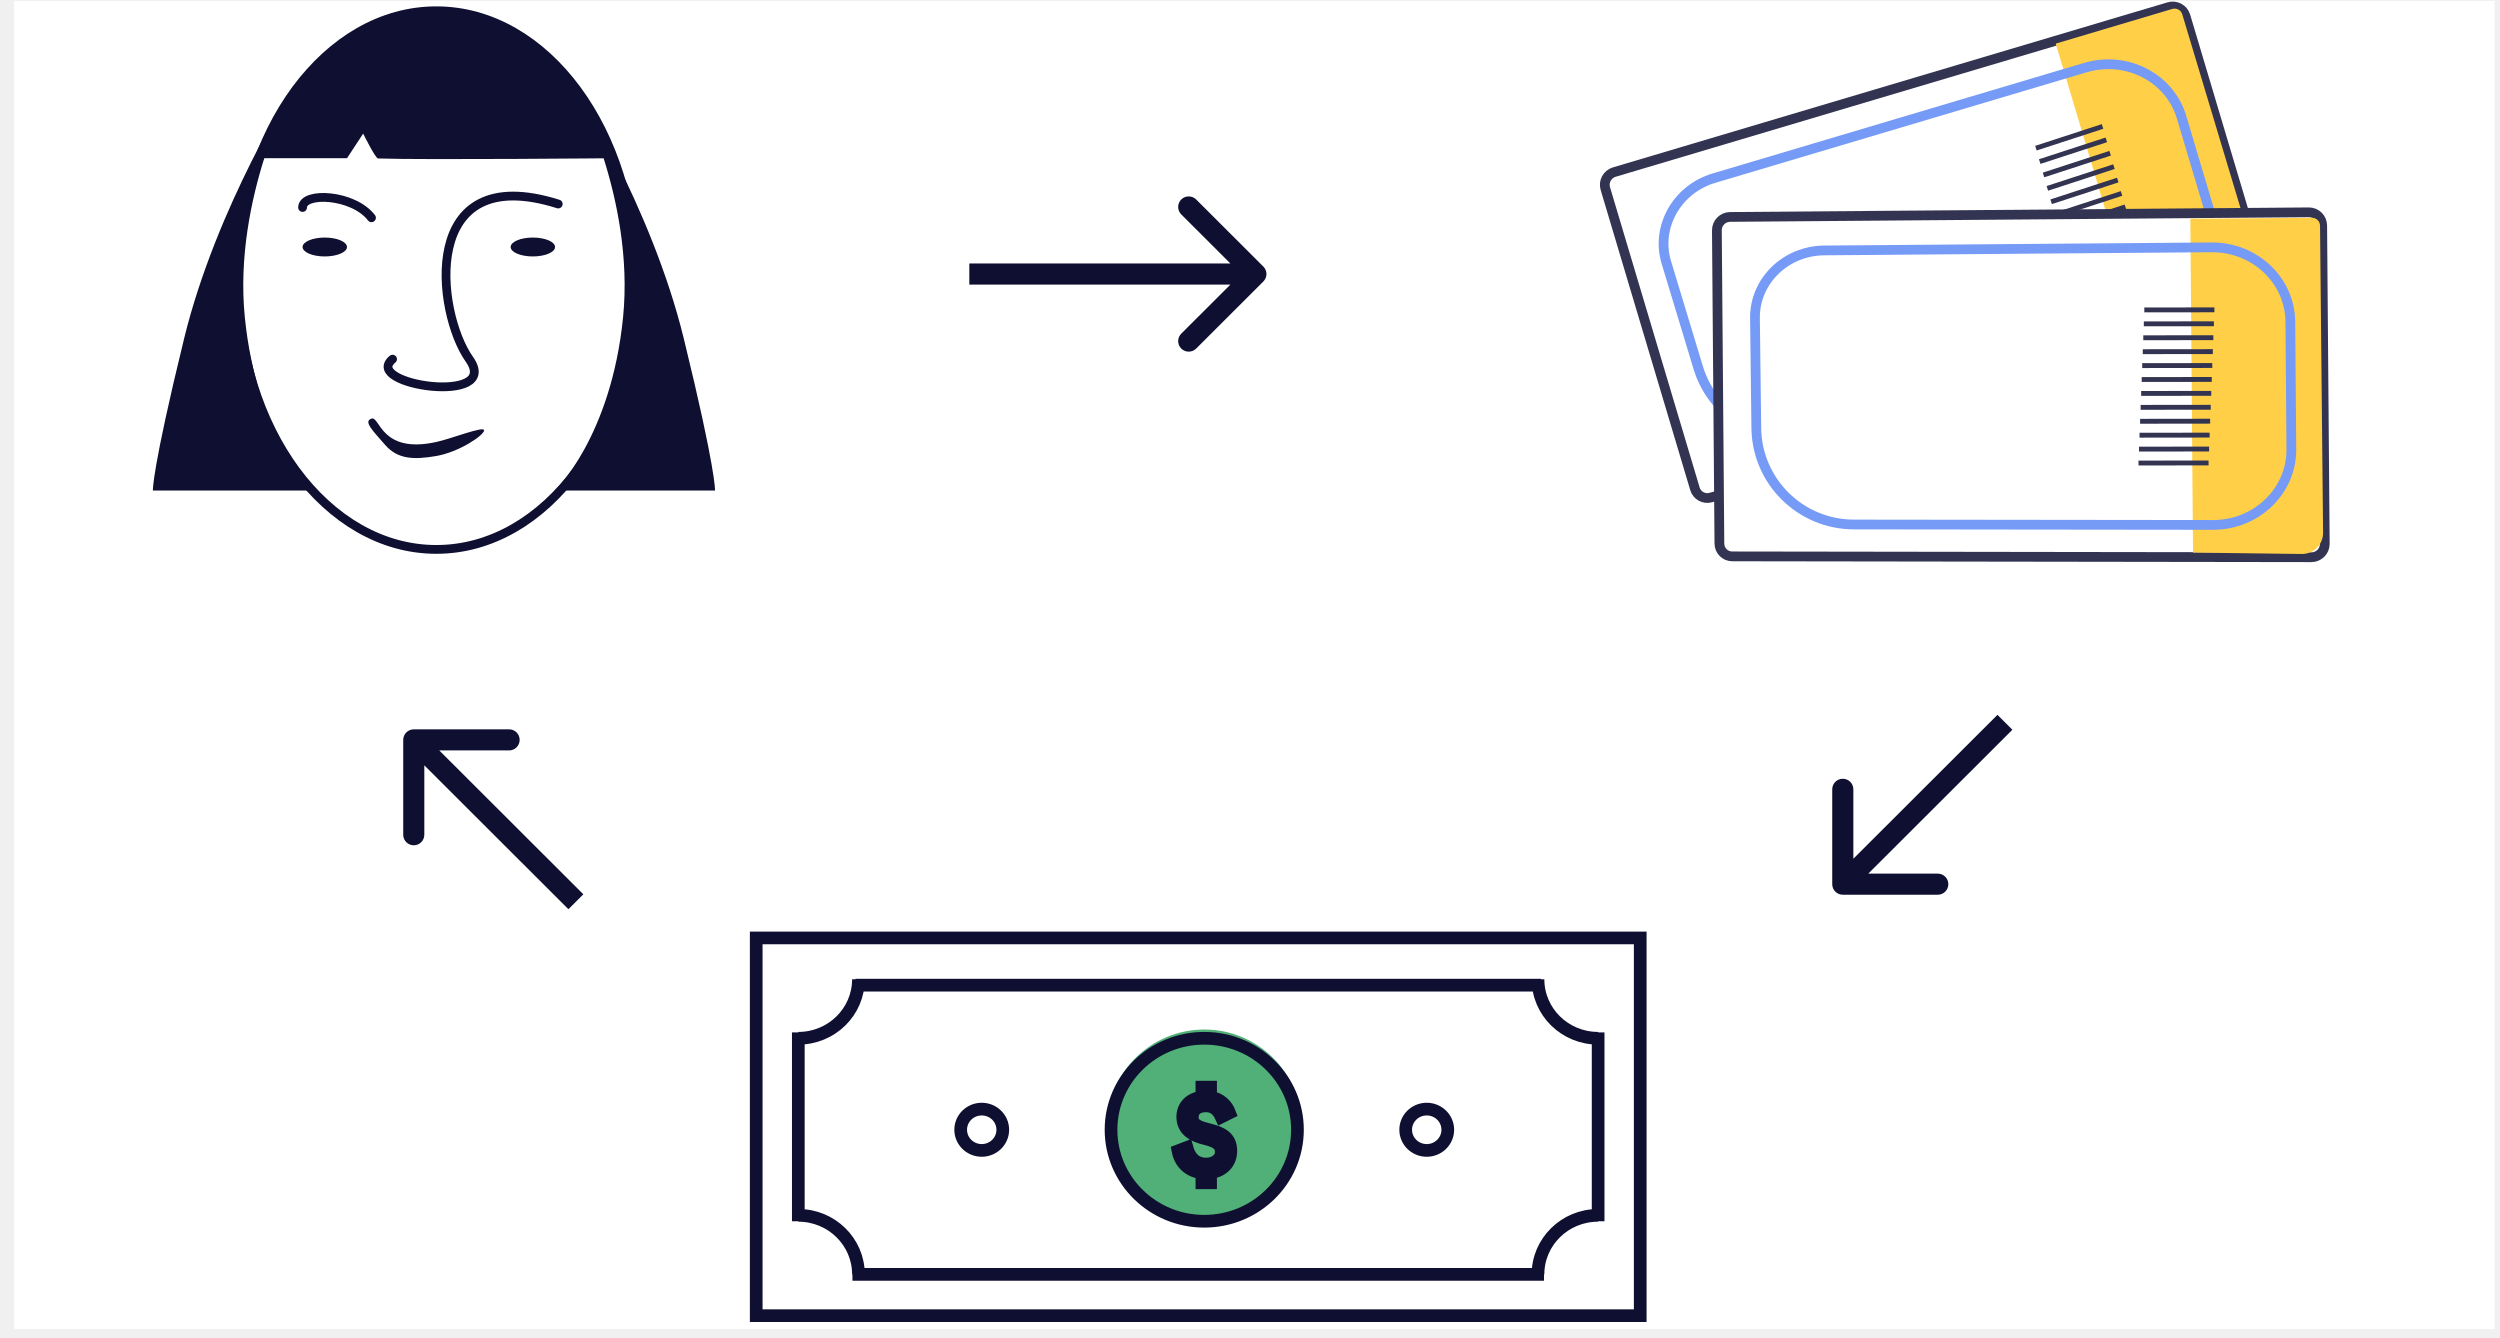
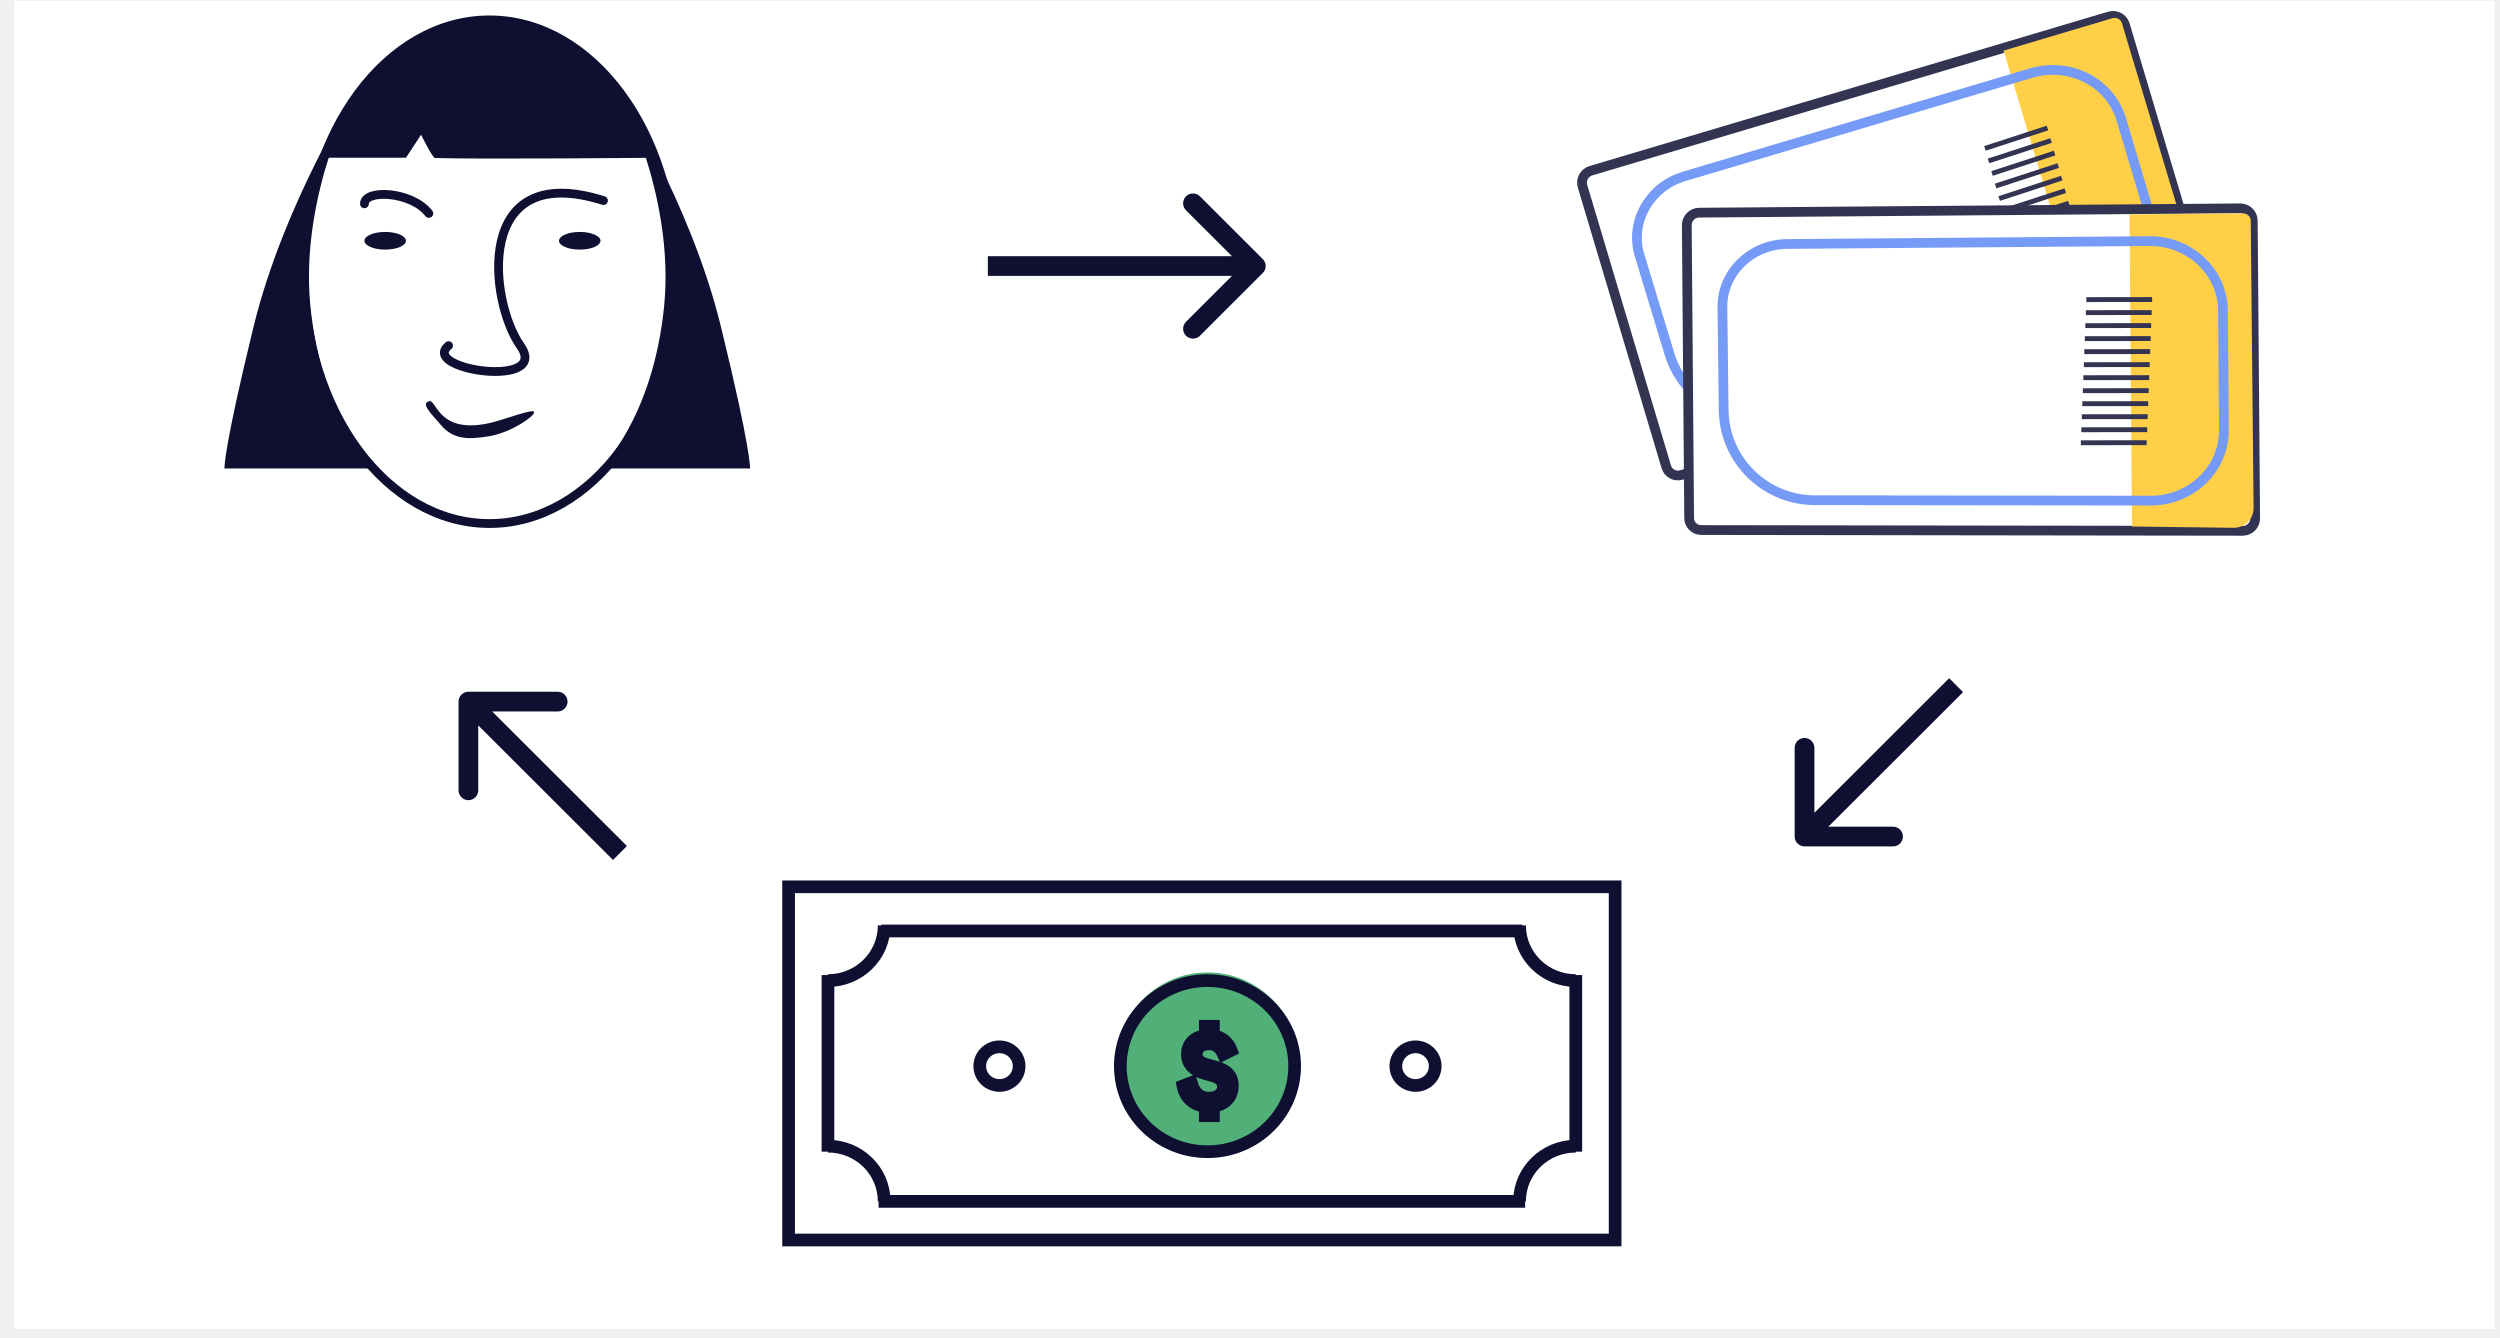
<svg xmlns="http://www.w3.org/2000/svg" fill="none" viewBox="0 0 256 137">
  <g clip-path="url(#a)">
-     <path d="M255.449.089H1.445v136.007H255.45V.089Z" fill="#fff" />
-     <mask id="b" style="mask-type:luminance" maskUnits="userSpaceOnUse" x="12" y="0" width="232" height="137">
-       <path d="M243.955.089H12.939v136.007h231.016V.089Z" fill="#fff" />
+     <path fill="#fff" d="M255.449.089H1.445v136.007H255.45V.089Z" />
+     <mask id="b" width="217" height="128" x="20" y="1" maskUnits="userSpaceOnUse" style="mask-type:luminance">
+       <path fill="#fff" d="M236.447 1.089h-216v127.167h216V1.089Z" />
    </mask>
    <g mask="url(#b)">
-       <path d="M129.367 28.824a1.075 1.075 0 0 0 0-1.526l-6.878-6.87a1.083 1.083 0 0 0-1.529 0 1.079 1.079 0 0 0 0 1.527l6.114 6.106-6.114 6.106a1.079 1.079 0 0 0 0 1.526 1.083 1.083 0 0 0 1.529 0l6.878-6.869Zm-30.11.316h29.346v-2.159H99.258v2.16ZM187.621 90.54c0 .596.484 1.08 1.081 1.08h9.728a1.08 1.08 0 0 0 0-2.16h-8.647v-8.634a1.08 1.08 0 0 0-2.162 0v9.714Zm16.918-17.34-16.601 16.577 1.528 1.526 16.601-16.576-1.528-1.527ZM42.37 74.684a1.08 1.08 0 0 0-1.08 1.08v9.714a1.08 1.08 0 0 0 2.16 0v-8.635h8.648a1.08 1.08 0 1 0 0-2.159H42.37Zm17.365 16.892L43.135 75l-1.53 1.527 16.601 16.577 1.529-1.528Z" fill="#0F1031" />
-       <path d="M123.324 125.349c5.51 0 9.976-4.461 9.976-9.963 0-5.503-4.466-9.963-9.976-9.963-5.511 0-9.978 4.46-9.978 9.963 0 5.502 4.467 9.963 9.978 9.963Z" fill="#50B078" />
-       <path d="M44.681 46.694c2.357-.408 4.894-2.142 4.894-2.626s-3.284.835-4.894 1.19c-5.699 1.258-5.774-2.677-6.636-2.394-.863.283.108 1.214 1.384 2.685 1.276 1.47 2.896 1.553 5.252 1.145ZM33.257 26.26c1.255 0 2.273-.433 2.273-.967s-1.018-.968-2.273-.968c-1.255 0-2.273.434-2.273.968s1.018.968 2.273.968ZM54.564 26.26c1.255 0 2.273-.433 2.273-.967s-1.018-.968-2.273-.968c-1.255 0-2.273.434-2.273.968s1.018.968 2.273.968Z" fill="#0F1031" />
-       <path d="M44.68 56.26c11.24 0 20.351-12.348 20.351-27.58 0-15.23-9.111-27.578-20.35-27.578-11.24 0-20.35 12.347-20.35 27.579 0 15.231 9.11 27.579 20.35 27.579Z" stroke="#0F1031" stroke-width=".9" stroke-linecap="round" stroke-linejoin="round" />
-       <path d="M57.944 7.762c-3.563-4.151-8.196-6.66-13.263-6.66-5.546 0-10.574 3.007-14.245 7.884-.75.997-4.123 7.214-4.123 7.214h9.222l1.653-2.52s1.249 2.539 1.526 2.548c5.01.16 24.186-.028 24.186-.028s-3.696-6.97-4.956-8.438Z" fill="#0F1031" />
-       <path d="M30.984 21.247c0-1.62 5.183-1.385 7.056 1.053M40.198 36.778c-3.19 2.642 11.232 4.771 7.856 0-3.377-4.77-5.217-20.42 9.11-15.887" stroke="#0F1031" stroke-width=".9" stroke-linecap="round" stroke-linejoin="round" />
-       <path d="M30.13 8.65s-7.95 12.422-11.275 26.008c-3.325 13.585-3.2 15.57-3.2 15.57h16.38s-5.742-5.467-6.966-17.751c-1.224-12.284 5.06-23.827 5.06-23.827ZM58.743 8.65s7.95 12.422 11.275 26.008c3.325 13.585 3.2 15.57 3.2 15.57h-16.38s5.742-5.467 6.966-17.751C65.028 20.193 58.743 8.65 58.743 8.65Z" fill="#0F1031" />
-       <path d="m223.791 1.635 9.323 31.238a1.361 1.361 0 0 1-.93 1.697l-56.998 16.378a1.315 1.315 0 0 1-1.622-.887l-9.177-30.747a1.362 1.362 0 0 1 .918-1.694L222.095.72a1.363 1.363 0 0 1 1.696.916Z" fill="#fff" stroke="#333452" stroke-linecap="round" stroke-linejoin="round" />
-       <mask id="c" style="mask-type:luminance" maskUnits="userSpaceOnUse" x="163" y="0" width="71" height="52">
-         <path d="m223.791 1.635 9.323 31.238a1.361 1.361 0 0 1-.93 1.697l-56.998 16.378a1.315 1.315 0 0 1-1.622-.887l-9.177-30.747a1.362 1.362 0 0 1 .918-1.694L222.095.72a1.363 1.363 0 0 1 1.696.916Z" fill="#fff" stroke="#fff" stroke-linecap="round" stroke-linejoin="round" />
+       <path fill="#0F1031" d="M129.307 27.957a1.006 1.006 0 0 0 0-1.428l-6.431-6.422a1.013 1.013 0 0 0-1.43 0 1.008 1.008 0 0 0 0 1.427l5.717 5.709-5.717 5.709a1.008 1.008 0 0 0 0 1.427 1.013 1.013 0 0 0 1.43 0l6.431-6.422Zm-28.153.295h27.438v-2.018h-27.438v2.018ZM183.773 85.661c0 .557.453 1.01 1.011 1.01h9.096a1.01 1.01 0 0 0 0-2.019h-8.086v-8.074a1.01 1.01 0 0 0-2.021 0v9.083Zm15.819-16.213-15.522 15.5 1.428 1.427 15.522-15.5-1.428-1.427ZM47.964 70.836a1.01 1.01 0 0 0-1.01 1.009v9.083a1.01 1.01 0 0 0 2.02 0v-8.074h8.086a1.01 1.01 0 1 0 0-2.018h-9.096ZM64.2 86.63 48.678 71.131 47.25 72.56l15.522 15.5L64.2 86.63Z" />
+       <path fill="#50B078" d="M123.656 118.208c5.152 0 9.328-4.171 9.328-9.316 0-5.145-4.176-9.315-9.328-9.315-5.153 0-9.33 4.17-9.33 9.315s4.177 9.316 9.33 9.316Z" />
+       <path fill="#0F1031" d="M50.125 44.665c2.204-.382 4.576-2.003 4.576-2.455 0-.453-3.07.78-4.576 1.113-5.329 1.176-5.399-2.504-6.205-2.239-.806.265.1 1.135 1.294 2.51 1.194 1.376 2.708 1.452 4.911 1.07ZM39.443 25.56c1.174 0 2.125-.405 2.125-.905s-.951-.905-2.125-.905c-1.173 0-2.125.405-2.125.905s.952.905 2.125.905ZM59.365 25.56c1.174 0 2.125-.405 2.125-.905s-.951-.905-2.125-.905c-1.173 0-2.125.405-2.125.905s.952.905 2.125.905Z" />
+       <path stroke="#0F1031" stroke-linecap="round" stroke-linejoin="round" stroke-width=".9" d="M50.124 53.61c10.508 0 19.027-11.546 19.027-25.787 0-14.242-8.519-25.787-19.027-25.787-10.51 0-19.028 11.545-19.028 25.787 0 14.241 8.519 25.786 19.028 25.786Z" />
+       <path fill="#0F1031" d="M62.524 8.263c-3.33-3.881-7.663-6.227-12.4-6.227-5.186 0-9.887 2.812-13.32 7.371-.701.933-3.855 6.746-3.855 6.746h8.623l1.546-2.356s1.167 2.374 1.427 2.382c4.684.149 22.614-.026 22.614-.026s-3.456-6.516-4.635-7.89Z" />
+       <path stroke="#0F1031" stroke-linecap="round" stroke-linejoin="round" stroke-width=".9" d="M37.318 20.872c0-1.514 4.847-1.295 6.597.985M45.934 35.394c-2.983 2.47 10.502 4.46 7.345 0-3.157-4.46-4.878-19.093 8.518-14.855" />
+       <path fill="#0F1031" d="M36.52 9.094S29.084 20.708 25.976 33.41c-3.109 12.702-2.992 14.558-2.992 14.558H38.3s-5.37-5.112-6.514-16.597C30.643 19.886 36.52 9.094 36.52 9.094ZM63.271 9.094s7.434 11.614 10.543 24.317c3.109 12.702 2.992 14.558 2.992 14.558H61.49s5.37-5.112 6.514-16.597C69.148 19.886 63.27 9.094 63.27 9.094Z" />
+       <path fill="#fff" stroke="#333452" stroke-linecap="round" stroke-linejoin="round" d="m217.592 2.534 8.718 29.208a1.273 1.273 0 0 1-.87 1.587l-53.293 15.314a1.23 1.23 0 0 1-1.517-.83l-8.581-28.749c-.2-.673.184-1.382.859-1.583l53.098-15.803c.675-.2 1.385.182 1.586.856Z" />
+       <mask id="c" width="66" height="49" x="161" y="1" maskUnits="userSpaceOnUse" style="mask-type:luminance">
+         <path fill="#fff" stroke="#fff" stroke-linecap="round" stroke-linejoin="round" d="m217.592 2.534 8.718 29.208a1.273 1.273 0 0 1-.87 1.587l-53.293 15.314a1.23 1.23 0 0 1-1.517-.83l-8.581-28.749c-.2-.673.184-1.382.859-1.583l53.098-15.803c.675-.2 1.385.182 1.586.856Z" />
      </mask>
      <g mask="url(#c)">
-         <path d="m220.285 37.229-9.777-32.762L222.441.916a.822.822 0 0 1 1.022.55l9.685 32.224-12.863 3.539Z" fill="#FFCF48" />
-         <path d="M173.897 37.646c1.585 5.232 7.085 8.221 12.347 6.708l35.415-10.188c4.234-1.26 6.683-5.578 5.47-9.644l-3.735-12.516c-1.213-4.066-5.631-6.34-9.865-5.08L175.51 18.241c-3.781 1.125-5.966 4.978-4.883 8.607l3.27 10.798Z" stroke="#769BF7" stroke-linecap="round" stroke-linejoin="round" />
-         <path d="m218.965 26.746-6.346 2.07M219.351 28.118l-6.347 2.07M218.185 24.002l-6.347 2.07M218.573 25.375l-6.346 2.07M217.401 21.258l-6.346 2.07M217.792 22.63l-6.347 2.07M216.62 18.514l-6.347 2.07M217.008 19.887l-6.346 2.07M215.84 15.77l-6.346 2.07M216.233 17.142l-6.346 2.07M215.061 13.026l-6.346 2.07M215.45 14.398l-6.346 2.07" stroke="#333452" stroke-width=".5" stroke-linecap="square" stroke-linejoin="round" />
+         <path fill="#FFCF48" d="m214.314 35.815-9.142-30.632 11.157-3.321a.768.768 0 0 1 .956.515l9.056 30.13-12.027 3.308Z" />
+         <path stroke="#769BF7" stroke-linecap="round" stroke-linejoin="round" d="M170.94 36.206c1.482 4.891 6.625 7.686 11.544 6.271l33.113-9.525c3.959-1.179 6.25-5.216 5.115-9.018l-3.492-11.702c-1.135-3.802-5.265-5.928-9.224-4.75l-35.548 10.58c-3.535 1.051-5.578 4.654-4.566 8.047l3.058 10.096Z" />
+         <path stroke="#333452" stroke-linecap="square" stroke-linejoin="round" stroke-width=".5" d="m213.078 26.014-5.933 1.936M213.44 27.297l-5.934 1.936M212.349 23.448l-5.935 1.936M212.711 24.731l-5.934 1.936M211.615 20.883l-5.933 1.935M211.981 22.165l-5.934 1.936M210.885 18.317l-5.934 1.936M211.248 19.6l-5.934 1.936M210.156 15.751l-5.933 1.936M210.523 17.034l-5.933 1.936M209.428 13.185l-5.934 1.936M209.791 14.468l-5.934 1.936" />
      </g>
-       <path d="m237.793 23.092.262 32.596a1.363 1.363 0 0 1-1.366 1.372l-59.31-.087a1.313 1.313 0 0 1-1.313-1.303l-.257-32.083a1.362 1.362 0 0 1 1.351-1.372l59.259-.473a1.361 1.361 0 0 1 1.374 1.35Z" fill="#fff" stroke="#333452" stroke-linecap="round" stroke-linejoin="round" />
-       <mask id="d" style="mask-type:luminance" maskUnits="userSpaceOnUse" x="175" y="21" width="64" height="37">
-         <path d="m237.795 23.093.261 32.595a1.363 1.363 0 0 1-1.365 1.372l-59.31-.087a1.312 1.312 0 0 1-1.313-1.302l-.257-32.083a1.362 1.362 0 0 1 1.351-1.373l59.259-.473a1.362 1.362 0 0 1 1.374 1.35Z" fill="#fff" stroke="#fff" stroke-linecap="round" stroke-linejoin="round" />
+       <path fill="#fff" stroke="#333452" stroke-linecap="round" stroke-linejoin="round" d="m230.684 22.597.245 30.477a1.274 1.274 0 0 1-1.277 1.283l-55.455-.081a1.228 1.228 0 0 1-1.228-1.218l-.24-29.998a1.273 1.273 0 0 1 1.263-1.283l55.407-.442c.705-.006 1.28.56 1.285 1.262Z" />
+       <mask id="d" width="60" height="35" x="172" y="20" maskUnits="userSpaceOnUse" style="mask-type:luminance">
+         <path fill="#fff" stroke="#fff" stroke-linecap="round" stroke-linejoin="round" d="m230.686 22.598.245 30.476a1.275 1.275 0 0 1-1.277 1.283l-55.455-.08a1.227 1.227 0 0 1-1.228-1.219l-.24-29.997a1.273 1.273 0 0 1 1.263-1.284l55.407-.442c.704-.006 1.28.56 1.285 1.263Z" />
      </mask>
      <g mask="url(#d)">
-         <path d="m224.565 56.584-.274-34.185 12.452-.099a.821.821 0 0 1 .828.812l.313 31.435a2.16 2.16 0 0 1-2.191 2.18l-11.128-.142Z" fill="#FFCF48" />
-         <path d="M179.846 43.838c.065 5.466 4.519 9.864 9.993 9.87l36.854.044c4.42-.036 7.976-3.504 7.941-7.746l-.104-13.06c-.035-4.242-3.644-7.653-8.064-7.618l-39.67.317c-3.944.031-7.117 3.126-7.087 6.912l.137 11.281Z" stroke="#769BF7" stroke-linecap="round" stroke-linejoin="round" />
-         <path d="m225.962 45.98-6.677.01M225.907 47.406l-6.675.009M226.07 43.13l-6.675.009M226.017 44.555l-6.677.009M226.181 40.28l-6.677.008M226.129 41.705l-6.676.008M226.288 37.429l-6.677.008M226.236 38.855l-6.675.008M226.397 34.579l-6.674.008M226.346 36.004l-6.678.008M226.505 31.728l-6.677.008M226.453 33.154l-6.676.008" stroke="#333452" stroke-width=".5" stroke-linecap="square" stroke-linejoin="round" />
+         <path fill="#FFCF48" d="m218.315 53.913-.256-31.963 11.642-.093a.767.767 0 0 1 .774.76l.293 29.39a2.02 2.02 0 0 1-2.048 2.039l-10.405-.133Z" />
+         <path stroke="#769BF7" stroke-linecap="round" stroke-linejoin="round" d="M176.503 41.995c.061 5.11 4.225 9.223 9.344 9.228l34.458.041c4.133-.033 7.458-3.276 7.425-7.242l-.097-12.211c-.033-3.967-3.408-7.156-7.54-7.123l-37.091.296c-3.688.03-6.655 2.923-6.627 6.463l.128 10.548Z" />
+         <path stroke="#333452" stroke-linecap="square" stroke-linejoin="round" stroke-width=".5" d="m219.622 43.998-6.243.008M219.571 45.331l-6.241.008M219.722 41.333l-6.242.008M219.673 42.666l-6.243.007M219.827 38.667l-6.243.008M219.777 40l-6.242.008M219.926 36.002l-6.242.008M219.879 37.335l-6.242.008M220.028 33.337l-6.241.008M219.98 34.67l-6.244.008M220.13 30.672l-6.243.008M220.082 32.005l-6.242.008" />
      </g>
-       <path d="M88.522 100.881h69.276m5.851 4.834v19.341m-5.543 5.439H88.522m34.485-29.614h-35.41m-5.85 4.834v19.341m5.543 5.439h35.717m40.642-24.176c-3.402 0-6.159-2.705-6.159-6.043m-75.742 6.043c3.401 0 6.158-2.705 6.158-6.043m75.743 24.175c-3.402 0-6.159 2.707-6.159 6.044m-75.742-6.044c3.401 0 6.158 2.707 6.158 6.044m-10.469-34.45h90.522v38.681H77.437V96.045Zm55.422 19.643c0 5.173-4.273 9.368-9.545 9.368-5.271 0-9.544-4.195-9.544-9.368 0-5.174 4.273-9.369 9.544-9.369 5.272 0 9.545 4.195 9.545 9.369Zm-30.174-.001c0 1.169-.965 2.116-2.155 2.116s-2.156-.947-2.156-2.116c0-1.168.965-2.115 2.156-2.115 1.19 0 2.155.947 2.155 2.115Zm45.568 0c0 1.169-.965 2.116-2.155 2.116s-2.156-.947-2.156-2.116c0-1.168.966-2.115 2.156-2.115 1.19 0 2.155.947 2.155 2.115Zm-22.218 2.152c0-1.392-.965-1.828-2.151-2.132-1.031-.261-1.795-.478-1.795-1.294 0-.751.543-1.175 1.397-1.175.731 0 1.241.39 1.573 1.142l.853-.424c-.276-.729-.897-1.436-1.949-1.6v-1.033h-.888v1.022c-1.264.153-1.962 1.001-1.962 2.013 0 1.415 1.141 1.948 2.239 2.22 1.164.283 1.707.598 1.707 1.392 0 .772-.754 1.229-1.542 1.229-1.107 0-1.706-.674-1.983-1.696l-.908.348c.266 1.337 1.207 2.099 2.449 2.239v1.024h.888v-1.034c1.13-.153 2.072-.902 2.072-2.241Z" stroke="#0F1031" stroke-width="1.3" />
+       <path stroke="#0F1031" stroke-width="1.3" d="M91.116 95.33h64.773m5.471 4.52v18.084m-5.183 5.086H91.116m32.243-27.69H90.252m-5.47 4.52v18.084m5.182 5.086h33.395m38.001-22.606c-3.18 0-5.758-2.529-5.758-5.65m-70.82 5.65c3.18 0 5.758-2.529 5.758-5.65m70.82 22.605c-3.18 0-5.758 2.53-5.758 5.651m-70.82-5.651c3.18 0 5.758 2.53 5.758 5.651m-9.788-32.212h84.638v36.168H80.752V90.808Zm51.819 18.367c0 4.836-3.995 8.759-8.924 8.759-4.929 0-8.924-3.923-8.924-8.759 0-4.838 3.995-8.761 8.924-8.761 4.929 0 8.924 3.923 8.924 8.761Zm-28.212-.001c0 1.093-.903 1.978-2.016 1.978s-2.015-.885-2.015-1.978c0-1.092.902-1.978 2.015-1.978s2.016.886 2.016 1.978Zm42.606 0c0 1.093-.902 1.978-2.015 1.978s-2.016-.885-2.016-1.978c0-1.092.903-1.978 2.016-1.978s2.015.886 2.015 1.978Zm-20.775 2.012c0-1.302-.901-1.709-2.01-1.993-.964-.244-1.679-.448-1.679-1.211 0-.701.508-1.098 1.306-1.098.684 0 1.161.365 1.472 1.068l.797-.397c-.258-.681-.839-1.343-1.823-1.496v-.965h-.83v.955c-1.181.143-1.834.935-1.834 1.882 0 1.323 1.067 1.821 2.093 2.076 1.088.264 1.597.559 1.597 1.301 0 .722-.705 1.149-1.442 1.149-1.036 0-1.595-.63-1.854-1.585l-.85.325c.249 1.25 1.129 1.963 2.29 2.094v.957h.83v-.966c1.057-.143 1.937-.844 1.937-2.096Z" />
    </g>
  </g>
  <defs>
    <clipPath id="a">
-       <path fill="#fff" transform="translate(.5)" d="M0 0h255v137H0z" />
+       <path fill="#fff" d="M0 0h255v137H0z" transform="translate(.5)" />
    </clipPath>
  </defs>
</svg>
